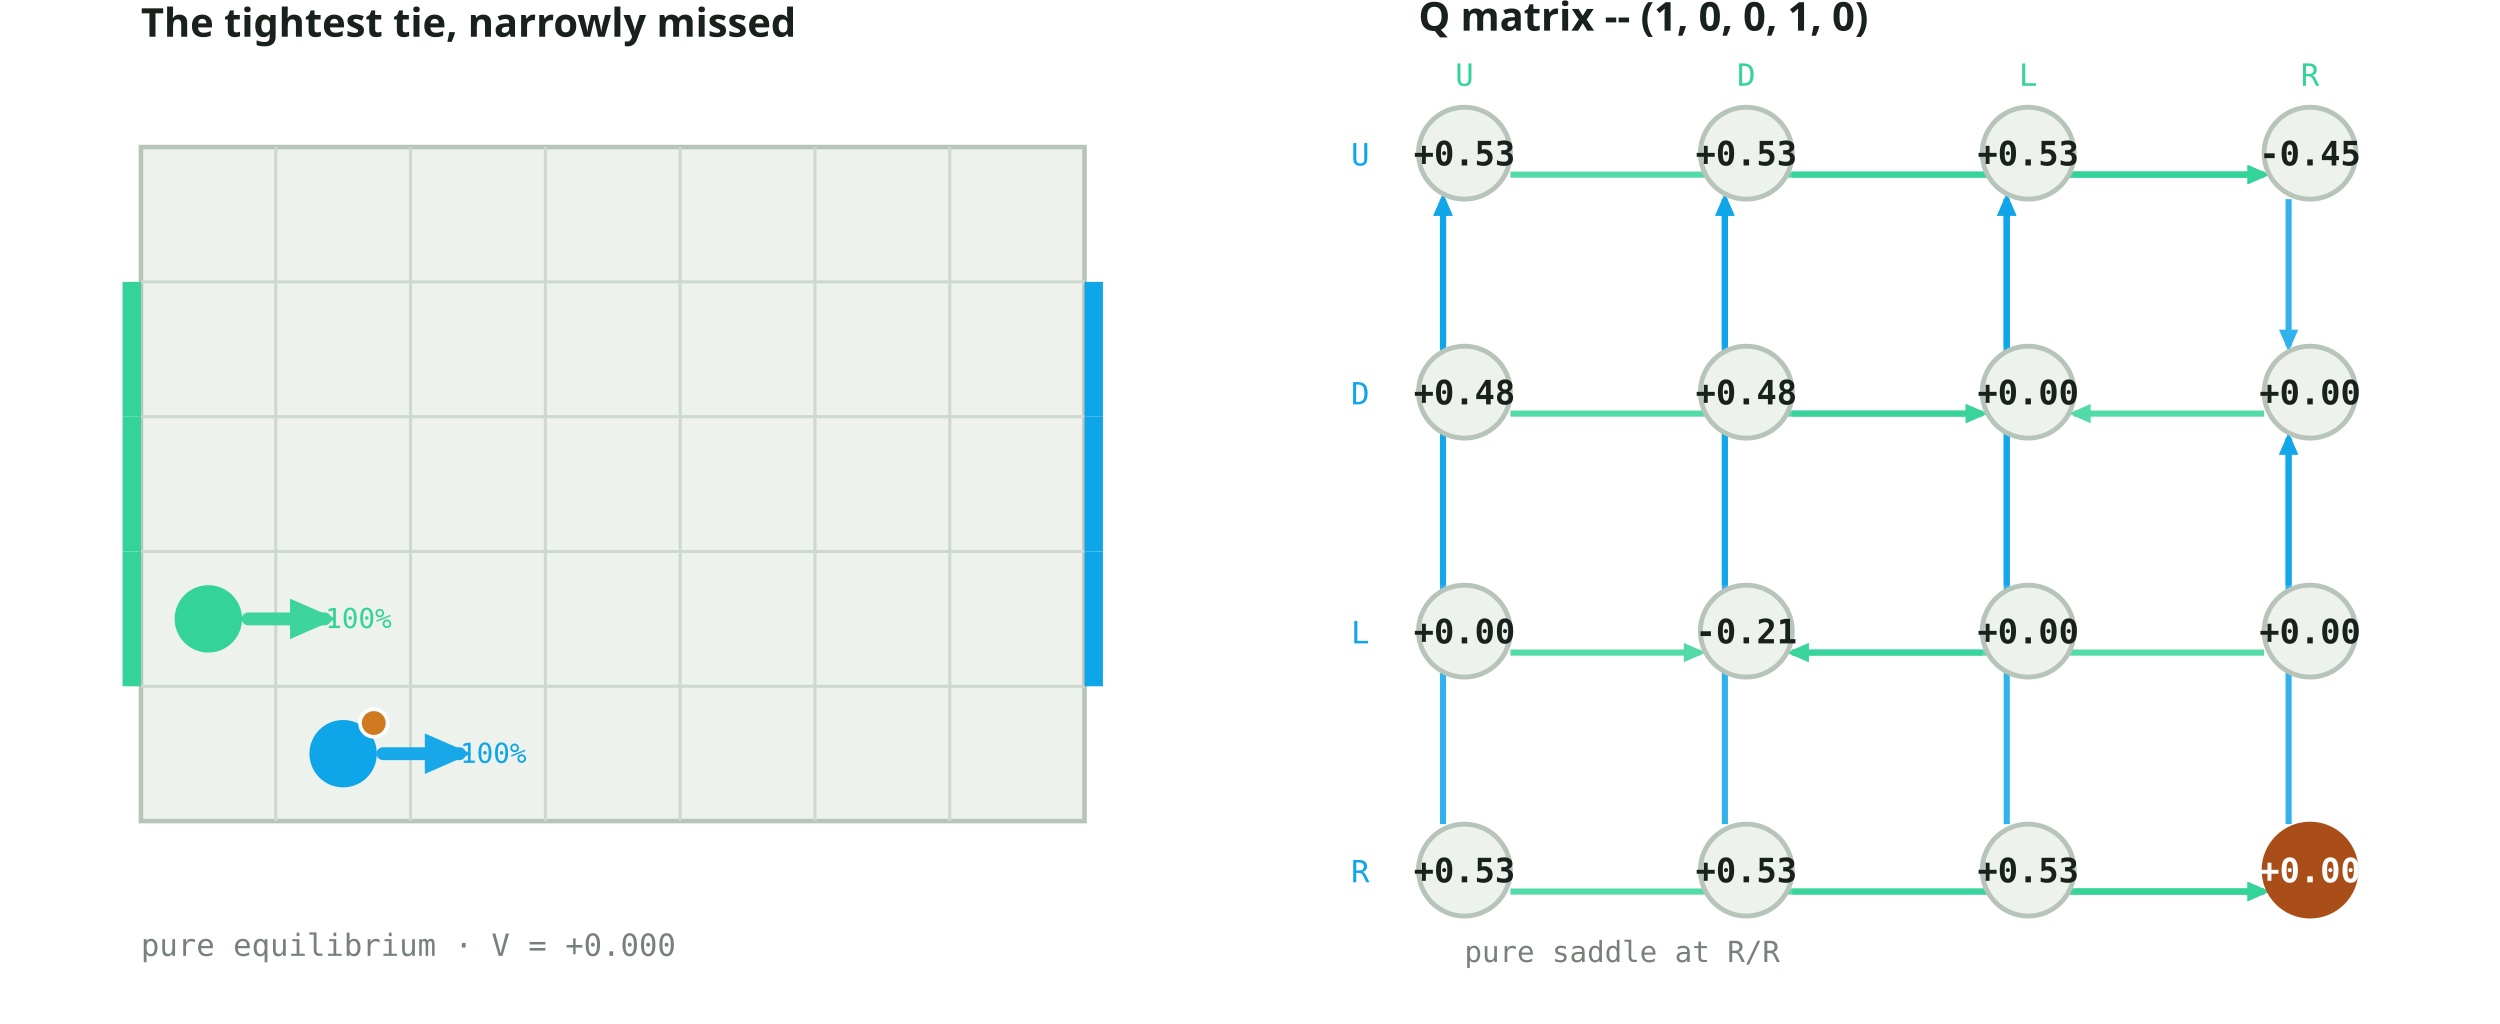
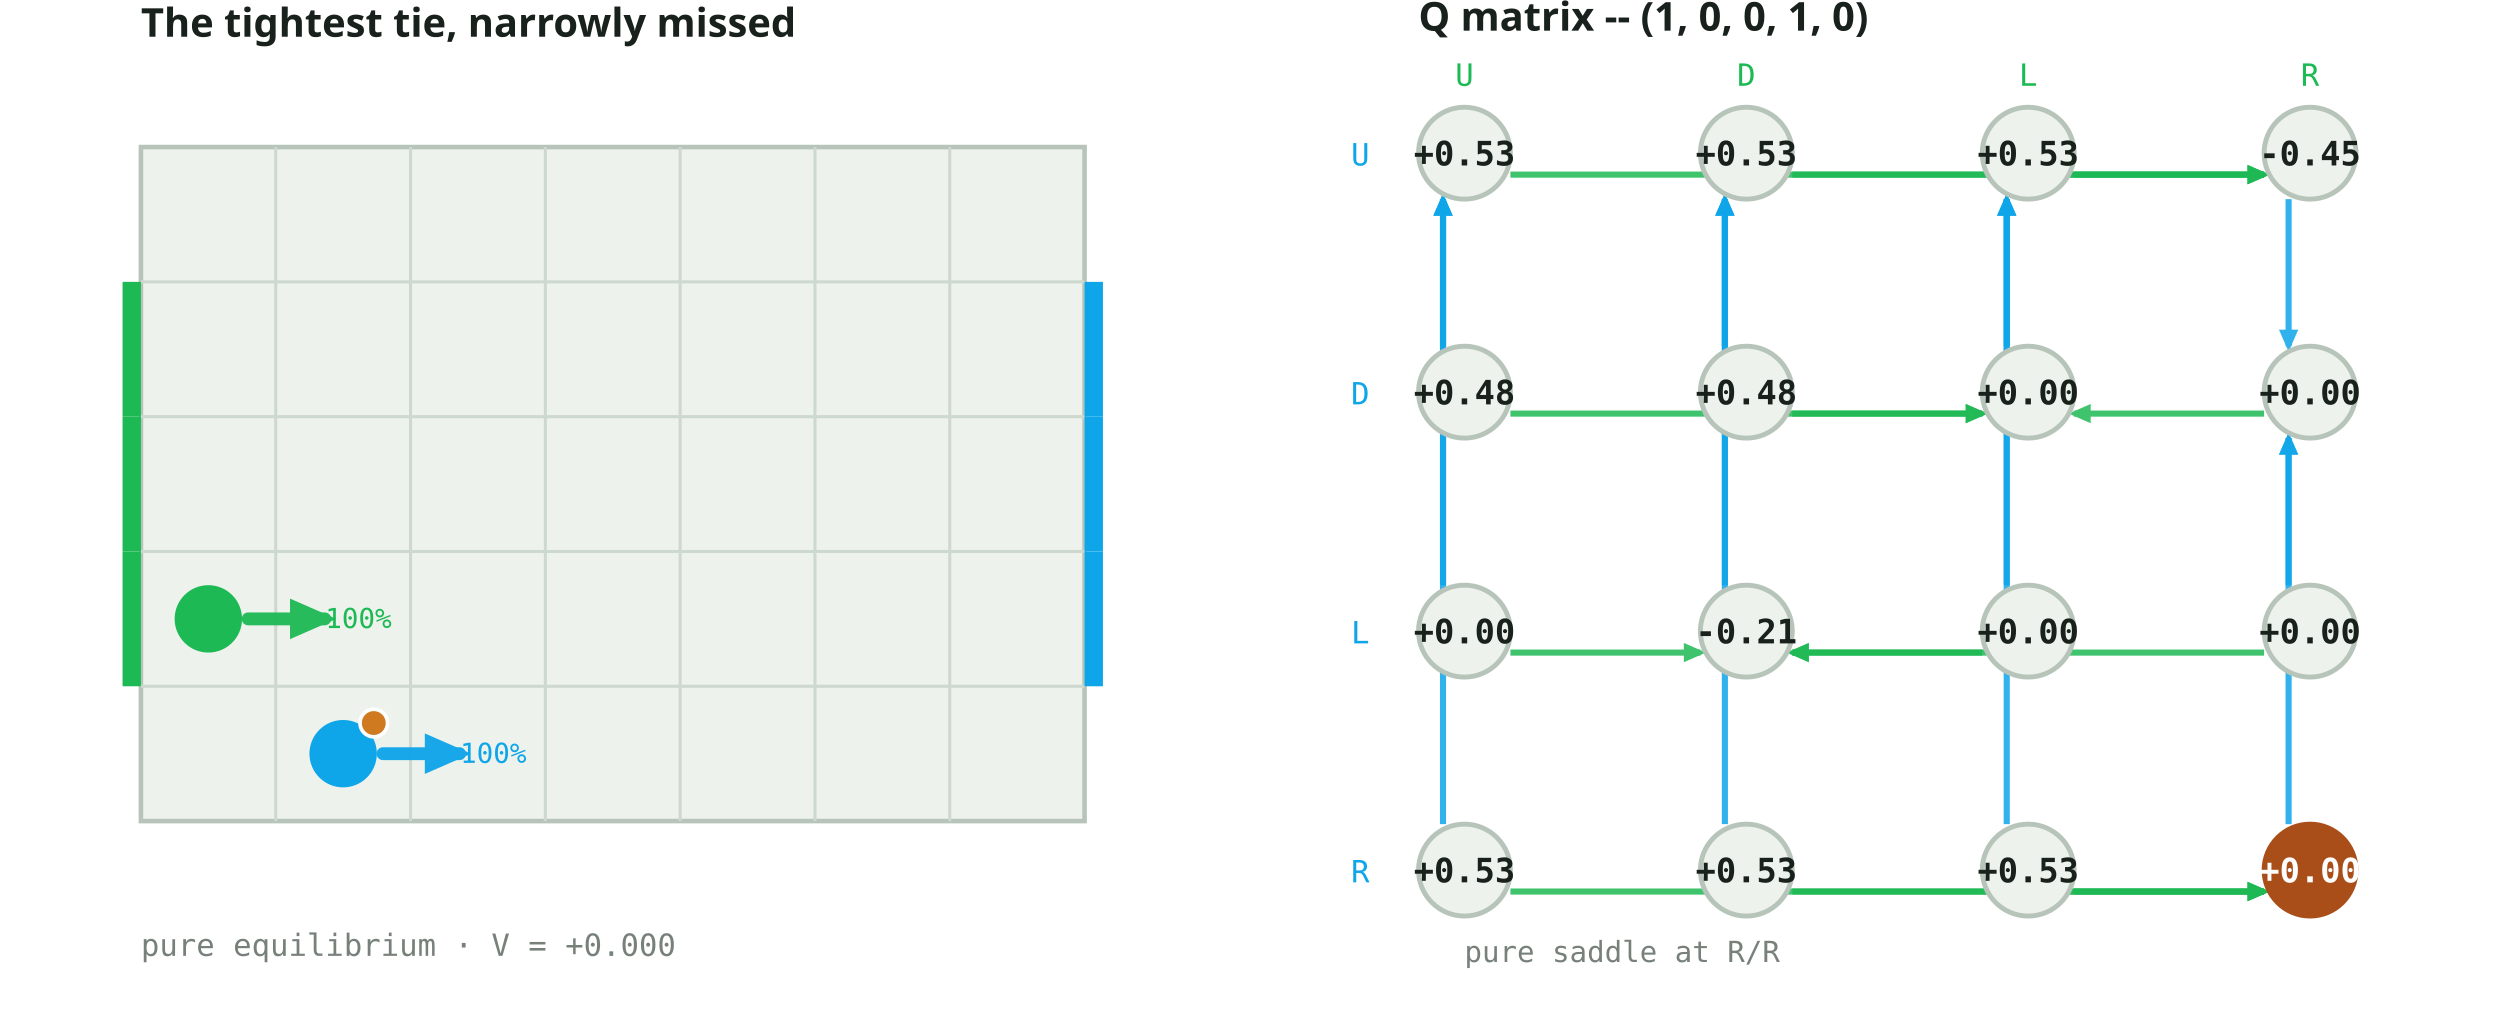
<svg xmlns="http://www.w3.org/2000/svg" viewBox="0 0 816 334" role="img" aria-label="panel">
  <g transform="translate(16.0 18.0)">
    <clipPath id="pnl0">
      <rect x="-16.0" y="-16.0" width="400.0" height="330.0" />
    </clipPath>
    <g clip-path="url(#pnl0)">
      <defs>
        <marker id="ah-2f6bb0" viewBox="0 0 8 8" refX="6" refY="4" markerWidth="3.6" markerHeight="3.6" orient="auto">
          <path d="M0 0.5 L8 4 L0 7.5 z" fill="var(--p0, #0EA5E9)" />
        </marker>
        <marker id="ah-2f8a52" viewBox="0 0 8 8" refX="6" refY="4" markerWidth="3.6" markerHeight="3.6" orient="auto">
-           <path d="M0 0.5 L8 4 L0 7.5 z" fill="var(--p1, #34D399)" />
+           <path d="M0 0.5 L8 4 L0 7.5 z" fill="var(--p1, #1DB954)" />
        </marker>
      </defs>
      <rect x="30" y="30" width="308" height="220" fill="var(--tint, #eef2ec)" stroke="var(--rule-strong, #b7c4b9)" stroke-width="1.5" />
      <line x1="74" y1="30" x2="74" y2="250" stroke="var(--rule, #cdd8ce)" stroke-width="1" />
      <line x1="118" y1="30" x2="118" y2="250" stroke="var(--rule, #cdd8ce)" stroke-width="1" />
      <line x1="162" y1="30" x2="162" y2="250" stroke="var(--rule, #cdd8ce)" stroke-width="1" />
      <line x1="206" y1="30" x2="206" y2="250" stroke="var(--rule, #cdd8ce)" stroke-width="1" />
      <line x1="250" y1="30" x2="250" y2="250" stroke="var(--rule, #cdd8ce)" stroke-width="1" />
      <line x1="294" y1="30" x2="294" y2="250" stroke="var(--rule, #cdd8ce)" stroke-width="1" />
      <line x1="30" y1="74" x2="338" y2="74" stroke="var(--rule, #cdd8ce)" stroke-width="1" />
      <line x1="30" y1="118" x2="338" y2="118" stroke="var(--rule, #cdd8ce)" stroke-width="1" />
      <line x1="30" y1="162" x2="338" y2="162" stroke="var(--rule, #cdd8ce)" stroke-width="1" />
      <line x1="30" y1="206" x2="338" y2="206" stroke="var(--rule, #cdd8ce)" stroke-width="1" />
-       <rect x="24" y="162" width="6" height="44" fill="var(--p1, #34D399)" />
+       <rect x="24" y="162" width="6" height="44" fill="var(--p1, #1DB954)" />
      <rect x="338" y="162" width="6" height="44" fill="var(--p0, #0EA5E9)" />
-       <rect x="24" y="118" width="6" height="44" fill="var(--p1, #34D399)" />
+       <rect x="24" y="118" width="6" height="44" fill="var(--p1, #1DB954)" />
      <rect x="338" y="118" width="6" height="44" fill="var(--p0, #0EA5E9)" />
-       <rect x="24" y="74" width="6" height="44" fill="var(--p1, #34D399)" />
+       <rect x="24" y="74" width="6" height="44" fill="var(--p1, #1DB954)" />
      <rect x="338" y="74" width="6" height="44" fill="var(--p0, #0EA5E9)" />
      <circle cx="96.0" cy="228.0" r="11" fill="var(--p0, #0EA5E9)" />
-       <circle cx="52.0" cy="184.0" r="11" fill="var(--p1, #34D399)" />
+       <circle cx="52.0" cy="184.0" r="11" fill="var(--p1, #1DB954)" />
      <circle cx="106.0" cy="218.0" r="4.5" fill="var(--ball, #cf7a20)" stroke="var(--paper, #ffffff)" stroke-width="1.2" />
      <line x1="109.0" y1="228.0" x2="134.0" y2="228.0" stroke="var(--p0, #0EA5E9)" stroke-width="4.2" stroke-linecap="round" opacity="0.95" marker-end="url(#ah-2f6bb0)" />
      <text x="145.0" y="231.0" text-anchor="middle" font-family="ui-monospace,monospace" font-size="9" fill="var(--p0, #0EA5E9)">100%</text>
-       <line x1="65.0" y1="184.0" x2="90.0" y2="184.0" stroke="var(--p1, #34D399)" stroke-width="4.2" stroke-linecap="round" opacity="0.95" marker-end="url(#ah-2f8a52)" />
-       <text x="101.0" y="187.0" text-anchor="middle" font-family="ui-monospace,monospace" font-size="9" fill="var(--p1, #34D399)">100%</text>
+       <line x1="65.0" y1="184.0" x2="90.0" y2="184.0" stroke="var(--p1, #1DB954)" stroke-width="4.2" stroke-linecap="round" opacity="0.95" marker-end="url(#ah-2f8a52)" />
+       <text x="101.0" y="187.0" text-anchor="middle" font-family="ui-monospace,monospace" font-size="9" fill="var(--p1, #1DB954)">100%</text>
      <text x="30" y="294" font-family="ui-monospace,monospace" font-size="10" fill="var(--ink-faint, #77817a)">pure equilibrium · V = +0.000</text>
      <text x="30" y="-6" font-family="Barlow Semi Condensed,sans-serif" font-weight="600" font-size="13" fill="var(--ink, #19211c)">The tightest tie, narrowly missed</text>
    </g>
  </g>
  <g transform="translate(432.0 16.0)">
    <clipPath id="pnl1">
      <rect x="-16.0" y="-16.0" width="400.0" height="334.0" />
    </clipPath>
    <g clip-path="url(#pnl1)">
      <text x="31" y="-6" font-family="Barlow Semi Condensed,sans-serif" font-weight="600" font-size="13" fill="var(--ink, #19211c)">Q matrix -- (1, 0, 0, 1, 0)</text>
      <defs>
        <marker id="ah-2f6bb0" viewBox="0 0 8 8" refX="6" refY="4" markerWidth="3.6" markerHeight="3.6" orient="auto">
          <path d="M0 0.5 L8 4 L0 7.5 z" fill="var(--p0, #0EA5E9)" />
        </marker>
        <marker id="ah-2f8a52" viewBox="0 0 8 8" refX="6" refY="4" markerWidth="3.6" markerHeight="3.6" orient="auto">
-           <path d="M0 0.5 L8 4 L0 7.5 z" fill="var(--p1, #34D399)" />
+           <path d="M0 0.5 L8 4 L0 7.5 z" fill="var(--p1, #1DB954)" />
        </marker>
      </defs>
-       <text x="46" y="12" text-anchor="middle" font-family="ui-monospace,monospace" font-size="10" fill="var(--p1, #34D399)">U</text>
-       <text x="138" y="12" text-anchor="middle" font-family="ui-monospace,monospace" font-size="10" fill="var(--p1, #34D399)">D</text>
-       <text x="230" y="12" text-anchor="middle" font-family="ui-monospace,monospace" font-size="10" fill="var(--p1, #34D399)">L</text>
-       <text x="322" y="12" text-anchor="middle" font-family="ui-monospace,monospace" font-size="10" fill="var(--p1, #34D399)">R</text>
+       <text x="46" y="12" text-anchor="middle" font-family="ui-monospace,monospace" font-size="10" fill="var(--p1, #1DB954)">U</text>
+       <text x="138" y="12" text-anchor="middle" font-family="ui-monospace,monospace" font-size="10" fill="var(--p1, #1DB954)">D</text>
+       <text x="230" y="12" text-anchor="middle" font-family="ui-monospace,monospace" font-size="10" fill="var(--p1, #1DB954)">L</text>
+       <text x="322" y="12" text-anchor="middle" font-family="ui-monospace,monospace" font-size="10" fill="var(--p1, #1DB954)">R</text>
      <text x="12" y="38" text-anchor="middle" font-family="ui-monospace,monospace" font-size="10" fill="var(--p0, #0EA5E9)">U</text>
      <text x="12" y="116" text-anchor="middle" font-family="ui-monospace,monospace" font-size="10" fill="var(--p0, #0EA5E9)">D</text>
      <text x="12" y="194" text-anchor="middle" font-family="ui-monospace,monospace" font-size="10" fill="var(--p0, #0EA5E9)">L</text>
      <text x="12" y="272" text-anchor="middle" font-family="ui-monospace,monospace" font-size="10" fill="var(--p0, #0EA5E9)">R</text>
      <line x1="39.0" y1="97.0" x2="39.0" y2="49.0" stroke="var(--p0, #0EA5E9)" stroke-width="2" marker-end="url(#ah-2f6bb0)" opacity=".85" />
      <line x1="39.0" y1="175.0" x2="39.0" y2="49.0" stroke="var(--p0, #0EA5E9)" stroke-width="2" marker-end="url(#ah-2f6bb0)" opacity=".85" />
      <line x1="39.0" y1="253.0" x2="39.0" y2="49.0" stroke="var(--p0, #0EA5E9)" stroke-width="2" marker-end="url(#ah-2f6bb0)" opacity=".85" />
      <line x1="131.0" y1="97.0" x2="131.0" y2="49.0" stroke="var(--p0, #0EA5E9)" stroke-width="2" marker-end="url(#ah-2f6bb0)" opacity=".85" />
      <line x1="131.0" y1="175.0" x2="131.0" y2="49.0" stroke="var(--p0, #0EA5E9)" stroke-width="2" marker-end="url(#ah-2f6bb0)" opacity=".85" />
      <line x1="131.0" y1="253.0" x2="131.0" y2="49.0" stroke="var(--p0, #0EA5E9)" stroke-width="2" marker-end="url(#ah-2f6bb0)" opacity=".85" />
      <line x1="223.0" y1="97.0" x2="223.0" y2="49.0" stroke="var(--p0, #0EA5E9)" stroke-width="2" marker-end="url(#ah-2f6bb0)" opacity=".85" />
      <line x1="223.0" y1="175.0" x2="223.0" y2="49.0" stroke="var(--p0, #0EA5E9)" stroke-width="2" marker-end="url(#ah-2f6bb0)" opacity=".85" />
      <line x1="223.0" y1="253.0" x2="223.0" y2="49.0" stroke="var(--p0, #0EA5E9)" stroke-width="2" marker-end="url(#ah-2f6bb0)" opacity=".85" />
      <line x1="315.0" y1="49.0" x2="315.0" y2="97.0" stroke="var(--p0, #0EA5E9)" stroke-width="2" marker-end="url(#ah-2f6bb0)" opacity=".85" />
      <line x1="315.0" y1="175.0" x2="315.0" y2="127.0" stroke="var(--p0, #0EA5E9)" stroke-width="2" marker-end="url(#ah-2f6bb0)" opacity=".85" />
      <line x1="315.0" y1="253.0" x2="315.0" y2="127.0" stroke="var(--p0, #0EA5E9)" stroke-width="2" marker-end="url(#ah-2f6bb0)" opacity=".85" />
-       <line x1="61.0" y1="41.0" x2="307.0" y2="41.0" stroke="var(--p1, #34D399)" stroke-width="2" marker-end="url(#ah-2f8a52)" opacity=".85" />
-       <line x1="153.0" y1="41.0" x2="307.0" y2="41.0" stroke="var(--p1, #34D399)" stroke-width="2" marker-end="url(#ah-2f8a52)" opacity=".85" />
-       <line x1="245.0" y1="41.0" x2="307.0" y2="41.0" stroke="var(--p1, #34D399)" stroke-width="2" marker-end="url(#ah-2f8a52)" opacity=".85" />
-       <line x1="61.0" y1="119.0" x2="215.0" y2="119.0" stroke="var(--p1, #34D399)" stroke-width="2" marker-end="url(#ah-2f8a52)" opacity=".85" />
-       <line x1="153.0" y1="119.0" x2="215.0" y2="119.0" stroke="var(--p1, #34D399)" stroke-width="2" marker-end="url(#ah-2f8a52)" opacity=".85" />
-       <line x1="307.0" y1="119.0" x2="245.0" y2="119.0" stroke="var(--p1, #34D399)" stroke-width="2" marker-end="url(#ah-2f8a52)" opacity=".85" />
-       <line x1="61.0" y1="197.0" x2="123.0" y2="197.0" stroke="var(--p1, #34D399)" stroke-width="2" marker-end="url(#ah-2f8a52)" opacity=".85" />
-       <line x1="215.0" y1="197.0" x2="153.0" y2="197.0" stroke="var(--p1, #34D399)" stroke-width="2" marker-end="url(#ah-2f8a52)" opacity=".85" />
-       <line x1="307.0" y1="197.0" x2="153.0" y2="197.0" stroke="var(--p1, #34D399)" stroke-width="2" marker-end="url(#ah-2f8a52)" opacity=".85" />
-       <line x1="61.0" y1="275.0" x2="307.0" y2="275.0" stroke="var(--p1, #34D399)" stroke-width="2" marker-end="url(#ah-2f8a52)" opacity=".85" />
-       <line x1="153.0" y1="275.0" x2="307.0" y2="275.0" stroke="var(--p1, #34D399)" stroke-width="2" marker-end="url(#ah-2f8a52)" opacity=".85" />
-       <line x1="245.0" y1="275.0" x2="307.0" y2="275.0" stroke="var(--p1, #34D399)" stroke-width="2" marker-end="url(#ah-2f8a52)" opacity=".85" />
+       <line x1="61.0" y1="41.0" x2="307.0" y2="41.0" stroke="var(--p1, #1DB954)" stroke-width="2" marker-end="url(#ah-2f8a52)" opacity=".85" />
+       <line x1="153.0" y1="41.0" x2="307.0" y2="41.0" stroke="var(--p1, #1DB954)" stroke-width="2" marker-end="url(#ah-2f8a52)" opacity=".85" />
+       <line x1="245.0" y1="41.0" x2="307.0" y2="41.0" stroke="var(--p1, #1DB954)" stroke-width="2" marker-end="url(#ah-2f8a52)" opacity=".85" />
+       <line x1="61.0" y1="119.0" x2="215.0" y2="119.0" stroke="var(--p1, #1DB954)" stroke-width="2" marker-end="url(#ah-2f8a52)" opacity=".85" />
+       <line x1="153.0" y1="119.0" x2="215.0" y2="119.0" stroke="var(--p1, #1DB954)" stroke-width="2" marker-end="url(#ah-2f8a52)" opacity=".85" />
+       <line x1="307.0" y1="119.0" x2="245.0" y2="119.0" stroke="var(--p1, #1DB954)" stroke-width="2" marker-end="url(#ah-2f8a52)" opacity=".85" />
+       <line x1="61.0" y1="197.0" x2="123.0" y2="197.0" stroke="var(--p1, #1DB954)" stroke-width="2" marker-end="url(#ah-2f8a52)" opacity=".85" />
+       <line x1="215.0" y1="197.0" x2="153.0" y2="197.0" stroke="var(--p1, #1DB954)" stroke-width="2" marker-end="url(#ah-2f8a52)" opacity=".85" />
+       <line x1="307.0" y1="197.0" x2="153.0" y2="197.0" stroke="var(--p1, #1DB954)" stroke-width="2" marker-end="url(#ah-2f8a52)" opacity=".85" />
+       <line x1="61.0" y1="275.0" x2="307.0" y2="275.0" stroke="var(--p1, #1DB954)" stroke-width="2" marker-end="url(#ah-2f8a52)" opacity=".85" />
+       <line x1="153.0" y1="275.0" x2="307.0" y2="275.0" stroke="var(--p1, #1DB954)" stroke-width="2" marker-end="url(#ah-2f8a52)" opacity=".85" />
+       <line x1="245.0" y1="275.0" x2="307.0" y2="275.0" stroke="var(--p1, #1DB954)" stroke-width="2" marker-end="url(#ah-2f8a52)" opacity=".85" />
      <circle cx="46.0" cy="34.0" r="15" fill="var(--tint, #eef2ec)" stroke="var(--rule-strong, #b7c4b9)" stroke-width="1.6" />
      <text x="46.0" y="38.0" text-anchor="middle" font-family="ui-monospace,monospace" font-weight="600" font-size="11" fill="var(--ink, #19211c)">+0.53</text>
      <circle cx="138.0" cy="34.0" r="15" fill="var(--tint, #eef2ec)" stroke="var(--rule-strong, #b7c4b9)" stroke-width="1.6" />
      <text x="138.0" y="38.0" text-anchor="middle" font-family="ui-monospace,monospace" font-weight="600" font-size="11" fill="var(--ink, #19211c)">+0.53</text>
      <circle cx="230.0" cy="34.0" r="15" fill="var(--tint, #eef2ec)" stroke="var(--rule-strong, #b7c4b9)" stroke-width="1.6" />
      <text x="230.0" y="38.0" text-anchor="middle" font-family="ui-monospace,monospace" font-weight="600" font-size="11" fill="var(--ink, #19211c)">+0.53</text>
      <circle cx="322.0" cy="34.0" r="15" fill="var(--tint, #eef2ec)" stroke="var(--rule-strong, #b7c4b9)" stroke-width="1.6" />
      <text x="322.0" y="38.0" text-anchor="middle" font-family="ui-monospace,monospace" font-weight="600" font-size="11" fill="var(--ink, #19211c)">-0.45</text>
      <circle cx="46.0" cy="112.0" r="15" fill="var(--tint, #eef2ec)" stroke="var(--rule-strong, #b7c4b9)" stroke-width="1.6" />
      <text x="46.0" y="116.0" text-anchor="middle" font-family="ui-monospace,monospace" font-weight="600" font-size="11" fill="var(--ink, #19211c)">+0.48</text>
      <circle cx="138.0" cy="112.0" r="15" fill="var(--tint, #eef2ec)" stroke="var(--rule-strong, #b7c4b9)" stroke-width="1.6" />
      <text x="138.0" y="116.0" text-anchor="middle" font-family="ui-monospace,monospace" font-weight="600" font-size="11" fill="var(--ink, #19211c)">+0.48</text>
      <circle cx="230.0" cy="112.0" r="15" fill="var(--tint, #eef2ec)" stroke="var(--rule-strong, #b7c4b9)" stroke-width="1.6" />
      <text x="230.0" y="116.0" text-anchor="middle" font-family="ui-monospace,monospace" font-weight="600" font-size="11" fill="var(--ink, #19211c)">+0.00</text>
      <circle cx="322.0" cy="112.0" r="15" fill="var(--tint, #eef2ec)" stroke="var(--rule-strong, #b7c4b9)" stroke-width="1.6" />
      <text x="322.0" y="116.0" text-anchor="middle" font-family="ui-monospace,monospace" font-weight="600" font-size="11" fill="var(--ink, #19211c)">+0.00</text>
      <circle cx="46.0" cy="190.0" r="15" fill="var(--tint, #eef2ec)" stroke="var(--rule-strong, #b7c4b9)" stroke-width="1.6" />
      <text x="46.0" y="194.0" text-anchor="middle" font-family="ui-monospace,monospace" font-weight="600" font-size="11" fill="var(--ink, #19211c)">+0.00</text>
      <circle cx="138.0" cy="190.0" r="15" fill="var(--tint, #eef2ec)" stroke="var(--rule-strong, #b7c4b9)" stroke-width="1.6" />
      <text x="138.0" y="194.0" text-anchor="middle" font-family="ui-monospace,monospace" font-weight="600" font-size="11" fill="var(--ink, #19211c)">-0.21</text>
      <circle cx="230.0" cy="190.0" r="15" fill="var(--tint, #eef2ec)" stroke="var(--rule-strong, #b7c4b9)" stroke-width="1.6" />
      <text x="230.0" y="194.0" text-anchor="middle" font-family="ui-monospace,monospace" font-weight="600" font-size="11" fill="var(--ink, #19211c)">+0.00</text>
      <circle cx="322.0" cy="190.0" r="15" fill="var(--tint, #eef2ec)" stroke="var(--rule-strong, #b7c4b9)" stroke-width="1.6" />
      <text x="322.0" y="194.0" text-anchor="middle" font-family="ui-monospace,monospace" font-weight="600" font-size="11" fill="var(--ink, #19211c)">+0.00</text>
      <circle cx="46.0" cy="268.0" r="15" fill="var(--tint, #eef2ec)" stroke="var(--rule-strong, #b7c4b9)" stroke-width="1.6" />
      <text x="46.0" y="272.0" text-anchor="middle" font-family="ui-monospace,monospace" font-weight="600" font-size="11" fill="var(--ink, #19211c)">+0.53</text>
      <circle cx="138.0" cy="268.0" r="15" fill="var(--tint, #eef2ec)" stroke="var(--rule-strong, #b7c4b9)" stroke-width="1.6" />
      <text x="138.0" y="272.0" text-anchor="middle" font-family="ui-monospace,monospace" font-weight="600" font-size="11" fill="var(--ink, #19211c)">+0.53</text>
      <circle cx="230.0" cy="268.0" r="15" fill="var(--tint, #eef2ec)" stroke="var(--rule-strong, #b7c4b9)" stroke-width="1.6" />
      <text x="230.0" y="272.0" text-anchor="middle" font-family="ui-monospace,monospace" font-weight="600" font-size="11" fill="var(--ink, #19211c)">+0.53</text>
      <circle cx="322.0" cy="268.0" r="15" fill="#a94e18" stroke="#a94e18" stroke-width="1.6" />
      <text x="322.0" y="272.0" text-anchor="middle" font-family="ui-monospace,monospace" font-weight="600" font-size="11" fill="var(--paper, #ffffff)">+0.00</text>
      <text x="46" y="298" font-family="ui-monospace,monospace" font-size="9.5" fill="var(--ink-faint, #77817a)">pure saddle at R/R</text>
    </g>
  </g>
</svg>
